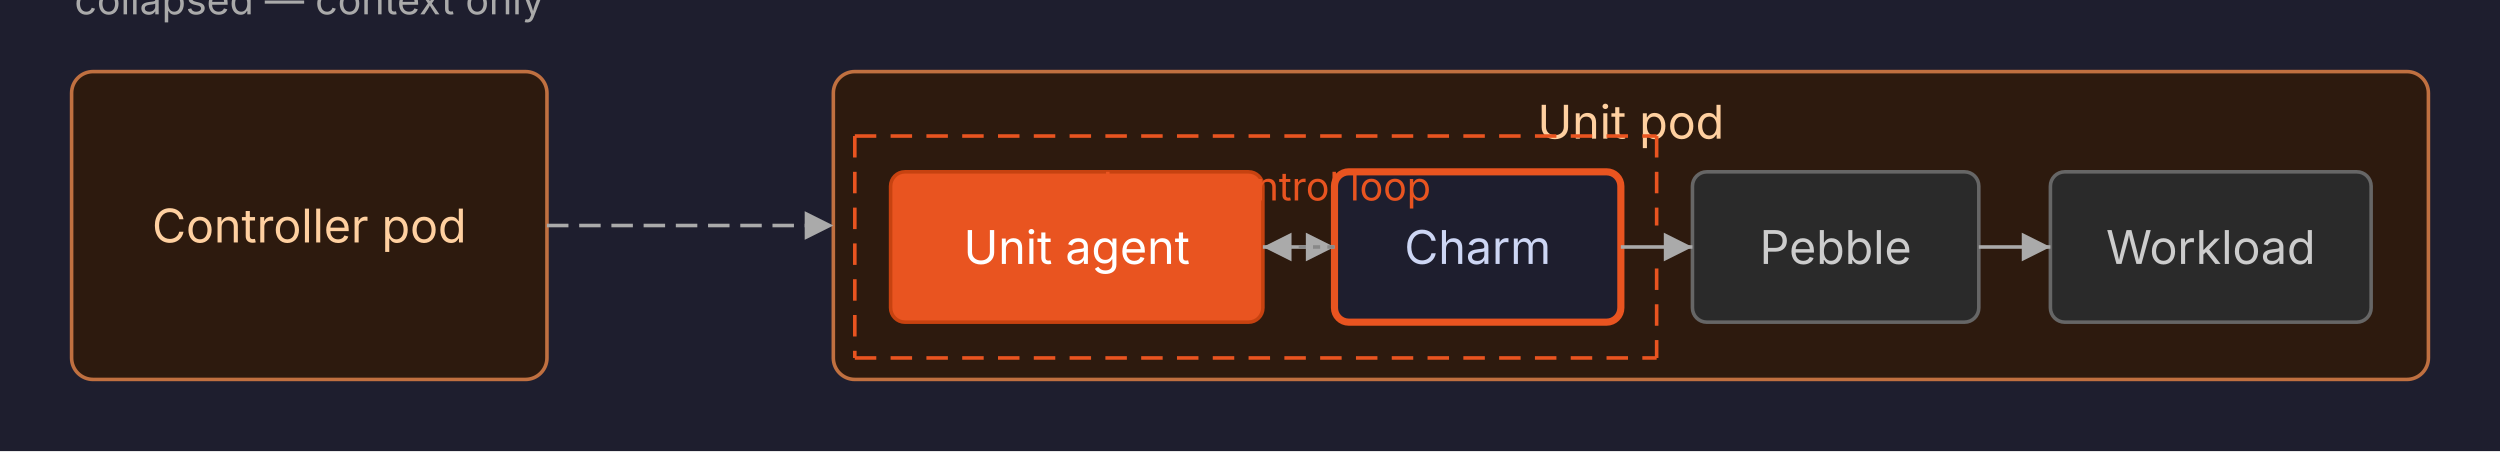
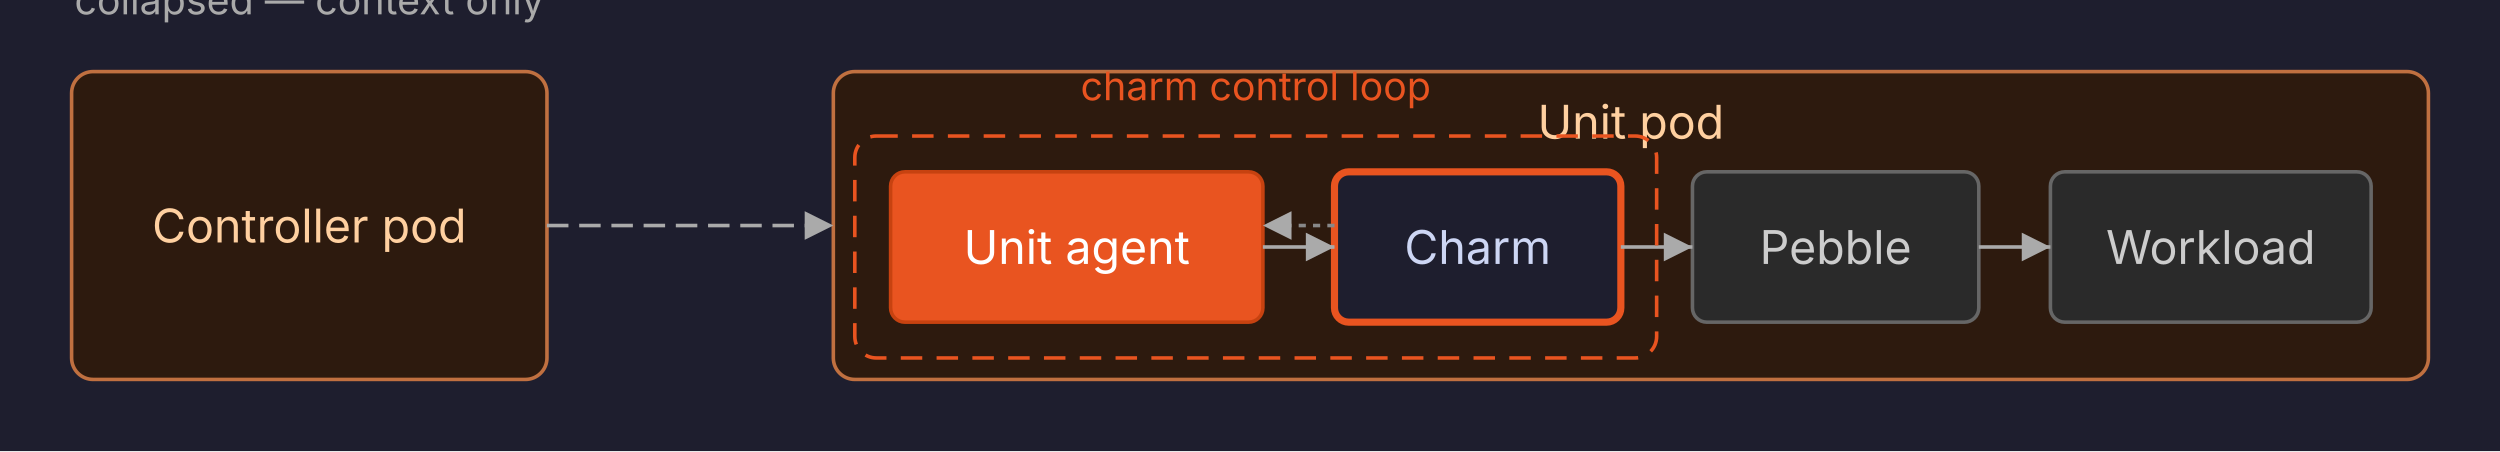
<svg xmlns="http://www.w3.org/2000/svg" width="698.4" height="126.0" viewBox="0 0 698.4 126.0">
  <defs>
    <marker markerWidth="8" markerHeight="8" viewBox="0 0 8 8" orient="auto" id="arrow" refX="8" refY="4.0">
+       <path d="M0,0 L8,4.0 L0,8 Z" fill="#AAAAAA" />
+     </marker>
+     <marker markerWidth="8" markerHeight="8" viewBox="0 0 8 8" orient="auto-start-reverse" id="arrow-start" refX="8" refY="4.0">
      <path d="M0,0 L8,4.0 L0,8 Z" fill="#AAAAAA" />
    </marker>
  </defs>
  <rect x="0" y="0" width="698.4" height="126.0" fill="#1E1E2E" />
  <g id="ggarch-nodes">
    <rect x="232.8" y="20.0" width="445.6" height="86.0" fill="#2D1A0E" stroke="#C07040" stroke-width="1" rx="6" ry="6" />
    <text x="455.6" y="34.0" font-size="13" font-family="'Ubuntu Sans', Ubuntu, system-ui, -apple-system, sans-serif" fill="#FFD0A0" text-anchor="middle" dominant-baseline="central">Unit pod</text>
    <rect x="248.8" y="48.0" width="104.0" height="42.0" fill="#E95420" stroke="#C74210" stroke-width="1" rx="4" ry="4" />
    <text x="300.8" y="69.0" font-size="13" font-family="'Ubuntu Sans', Ubuntu, system-ui, -apple-system, sans-serif" fill="#FFFFFF" text-anchor="middle" dominant-baseline="central">Unit agent</text>
    <rect x="372.8" y="48.0" width="80.0" height="42.0" fill="#1E1E2E" stroke="#E95420" stroke-width="2" rx="4" ry="4" />
    <text x="412.8" y="69.0" font-size="13" font-family="'Ubuntu Sans', Ubuntu, system-ui, -apple-system, sans-serif" fill="#CDD6F4" text-anchor="middle" dominant-baseline="central">Charm</text>
    <rect x="472.8" y="48.0" width="80.0" height="42.0" fill="#2A2A2A" stroke="#666666" stroke-width="1" rx="4" ry="4" />
    <text x="512.8" y="69.0" font-size="13" font-family="'Ubuntu Sans', Ubuntu, system-ui, -apple-system, sans-serif" fill="#CCCCCC" text-anchor="middle" dominant-baseline="central">Pebble</text>
    <rect x="572.8" y="48.0" width="89.6" height="42.0" fill="#2A2A2A" stroke="#666666" stroke-width="1" rx="4" ry="4" />
    <text x="617.6" y="69.0" font-size="13" font-family="'Ubuntu Sans', Ubuntu, system-ui, -apple-system, sans-serif" fill="#CCCCCC" text-anchor="middle" dominant-baseline="central">Workload</text>
    <rect x="20.0" y="20.0" width="132.8" height="86.0" fill="#2D1A0E" stroke="#C07040" stroke-width="1" rx="6" ry="6" />
    <text x="86.4" y="63.0" font-size="13" font-family="'Ubuntu Sans', Ubuntu, system-ui, -apple-system, sans-serif" fill="#FFD0A0" text-anchor="middle" dominant-baseline="central">Controller pod</text>
  </g>
  <g id="ggarch-edges">
-     <path d="M 152.8 63.0 L 232.8 63.0" fill="none" stroke="#AAAAAA" stroke-width="1" stroke-dasharray="6,3" marker-end="url(#arrow)" />
-     <path d="M 352.8 69.0 L 372.8 69.0" fill="none" stroke="#AAAAAA" stroke-width="1" marker-end="url(#arrow)" />
-     <path d="M 372.8 69.0 L 352.8 69.0" fill="none" stroke="#888888" stroke-width="1" stroke-dasharray="2,2" marker-end="url(#arrow)" />
-     <path d="M 452.8 69.0 L 472.8 69.0" fill="none" stroke="#AAAAAA" stroke-width="1" marker-end="url(#arrow)" />
-     <path d="M 552.8 69.0 L 572.8 69.0" fill="none" stroke="#AAAAAA" stroke-width="1" marker-end="url(#arrow)" />
+     <path d="M 152.8 63.0 L 232.8 63.0" fill="none" stroke="#AAAAAA" stroke-width="1" stroke-linejoin="round" stroke-dasharray="6,3" marker-end="url(#arrow)" />
+     <path d="M 352.8 69.0 L 372.8 69.0" fill="none" stroke="#AAAAAA" stroke-width="1" stroke-linejoin="round" marker-end="url(#arrow)" />
+     <path d="M 372.8 63.0 L 352.8 63.0" fill="none" stroke="#888888" stroke-width="1" stroke-linejoin="round" stroke-dasharray="2,2" marker-end="url(#arrow)" />
+     <path d="M 452.8 69.0 L 472.8 69.0" fill="none" stroke="#AAAAAA" stroke-width="1" stroke-linejoin="round" marker-end="url(#arrow)" />
+     <path d="M 552.8 69.0 L 572.8 69.0" fill="none" stroke="#AAAAAA" stroke-width="1" stroke-linejoin="round" marker-end="url(#arrow)" />
  </g>
  <g id="ggarch-annotations">
    <text x="86.4" y="4.0" font-size="11" font-family="'Ubuntu Sans', Ubuntu, system-ui, -apple-system, sans-serif" fill="#AAAAAA" text-anchor="middle" dominant-baseline="auto">collapsed — context only</text>
-     <path d="M238.8,38.0 L462.8,38.0" stroke="#E95420" stroke-width="1" fill="none" stroke-dasharray="6,4" />
-     <path d="M238.8,100.0 L462.8,100.0" stroke="#E95420" stroke-width="1" fill="none" stroke-dasharray="6,4" />
-     <path d="M238.8,38.0 L238.8,100.0" stroke="#E95420" stroke-width="1" fill="none" stroke-dasharray="6,4" />
-     <path d="M462.8,38.0 L462.8,63.0" stroke="#E95420" stroke-width="1" fill="none" stroke-dasharray="6,4" />
-     <path d="M462.8,75.0 L462.8,100.0" stroke="#E95420" stroke-width="1" fill="none" stroke-dasharray="6,4" />
-     <text x="350.8" y="52.0" font-size="11" font-family="'Ubuntu Sans', Ubuntu, system-ui, -apple-system, sans-serif" fill="#E95420" text-anchor="middle" dominant-baseline="central">charm control loop</text>
+     <rect x="238.8" y="38.0" width="224.0" height="62.0" fill="none" stroke="#E95420" stroke-width="1" rx="6" ry="6" stroke-dasharray="6,4" />
+     <text x="350.8" y="24.0" font-size="11" font-family="'Ubuntu Sans', Ubuntu, system-ui, -apple-system, sans-serif" fill="#E95420" text-anchor="middle" dominant-baseline="central">charm control loop</text>
  </g>
</svg>
